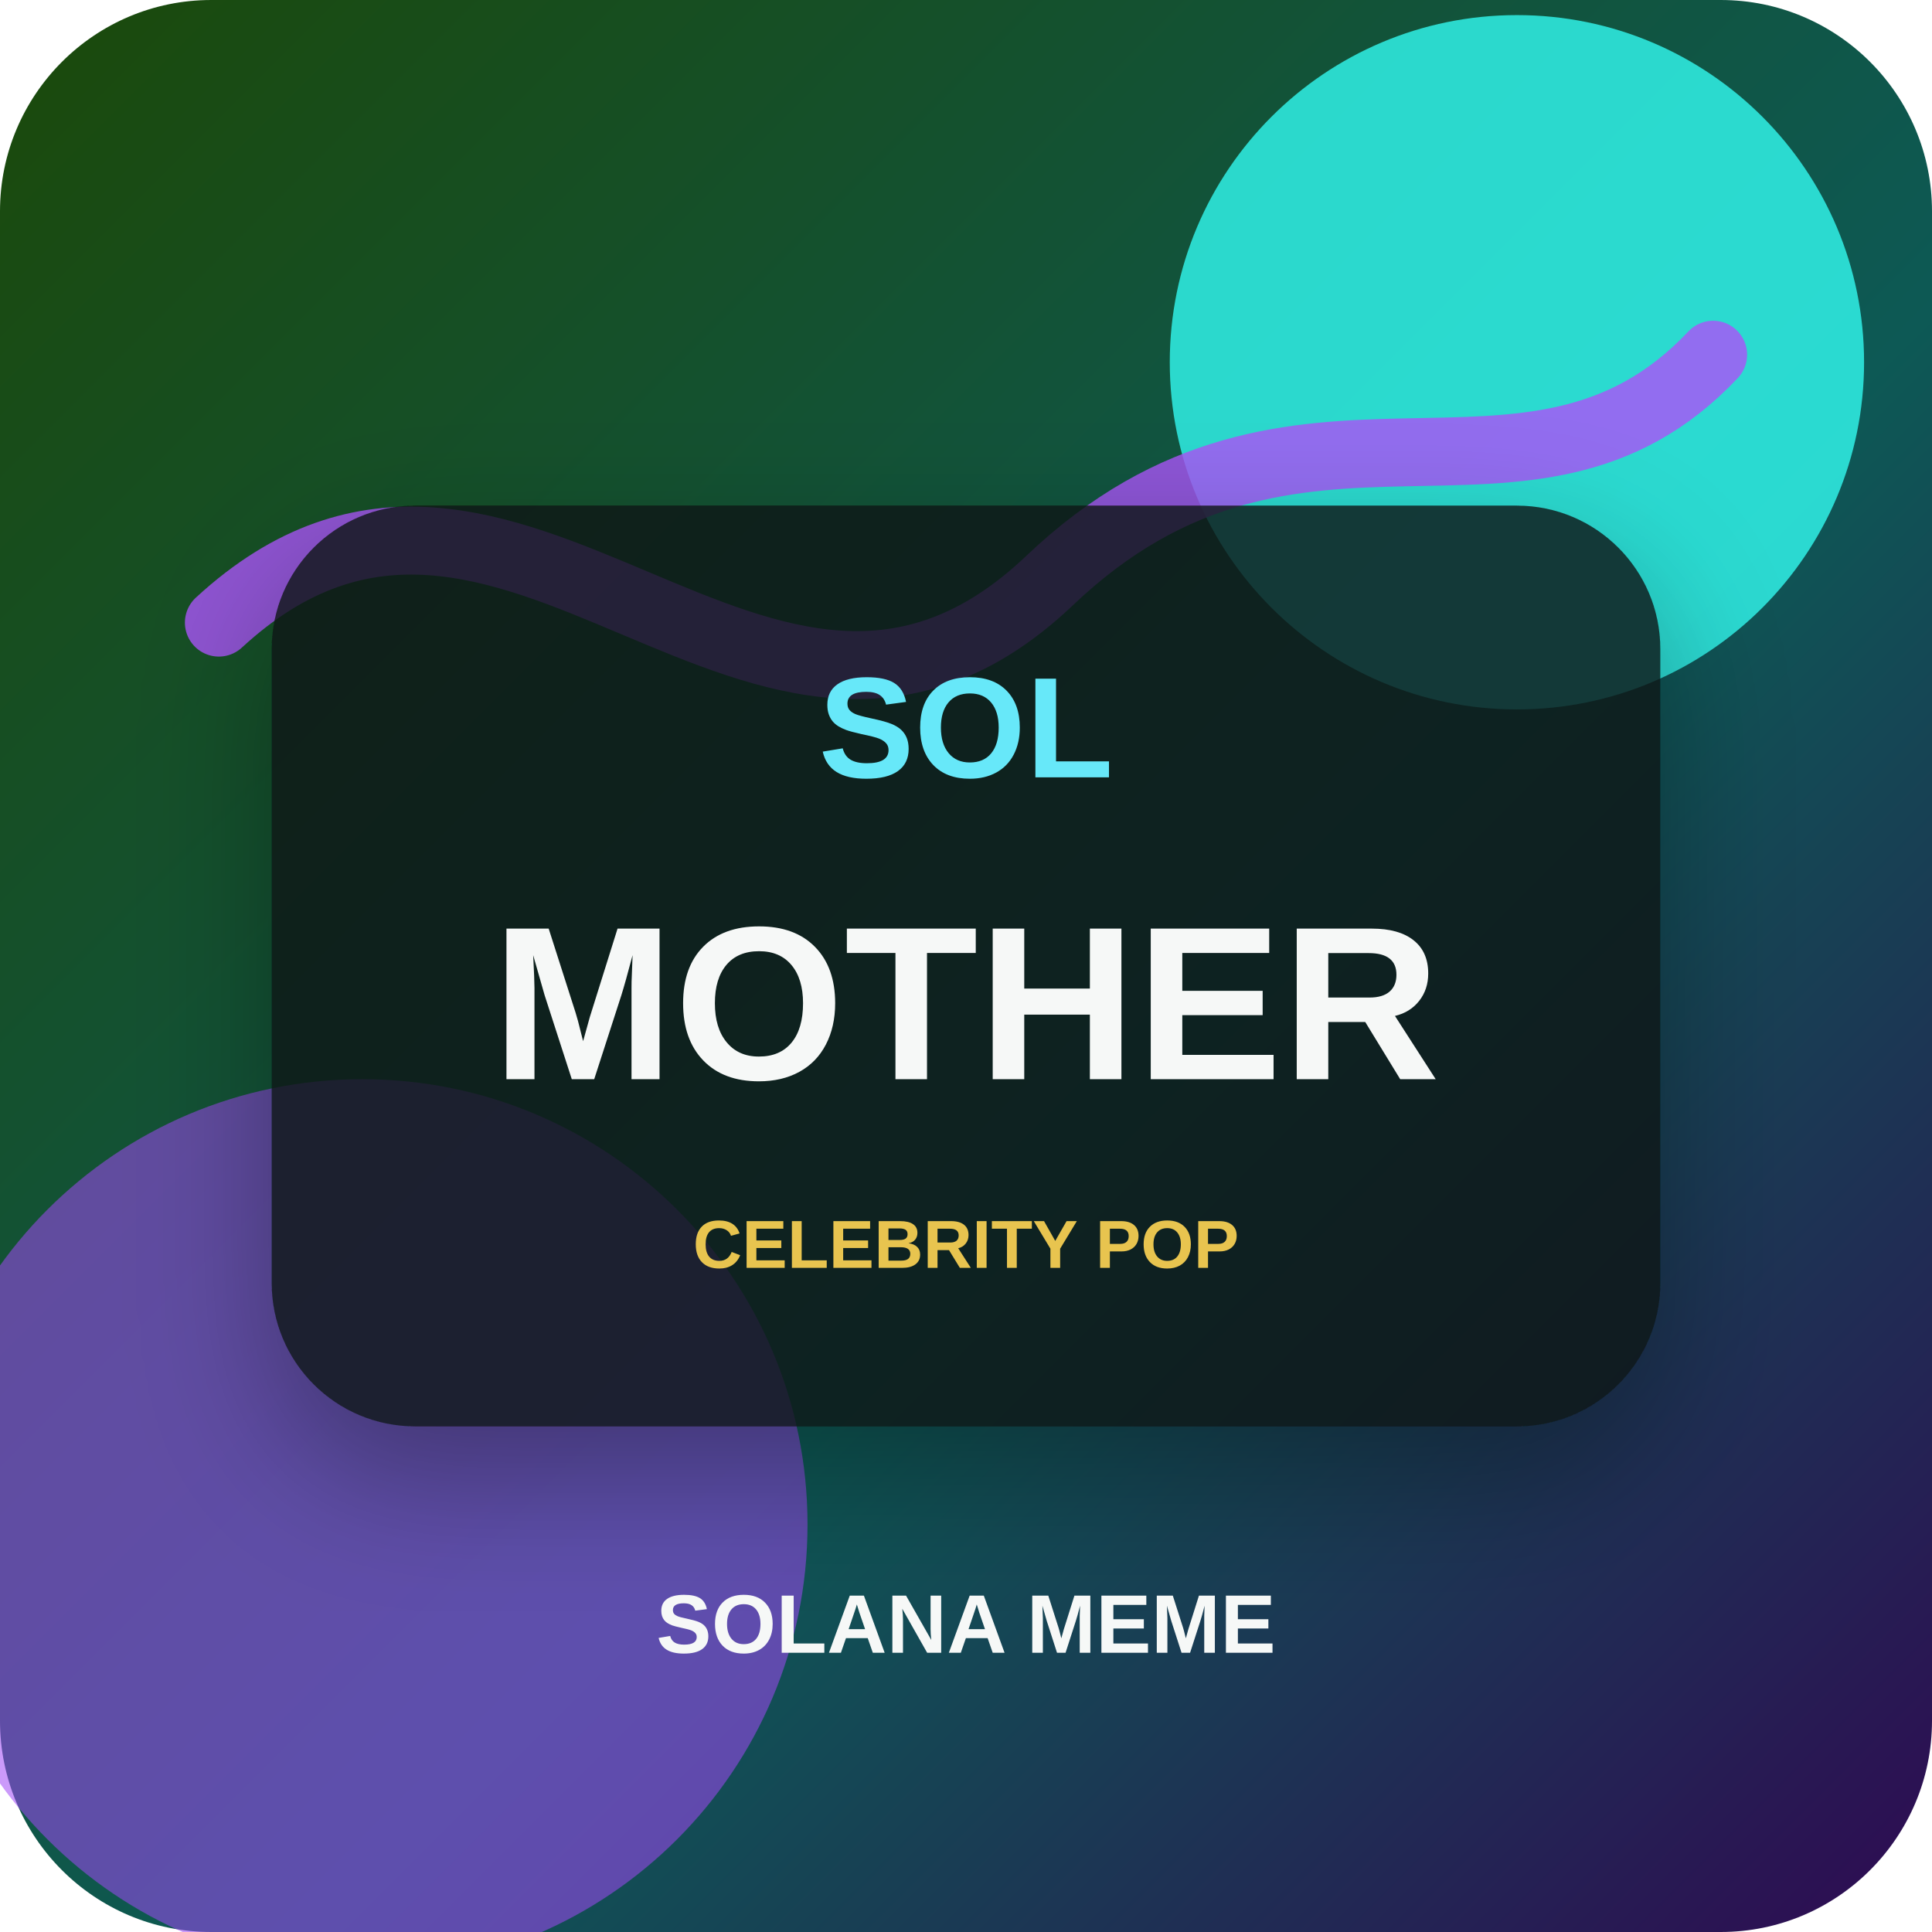
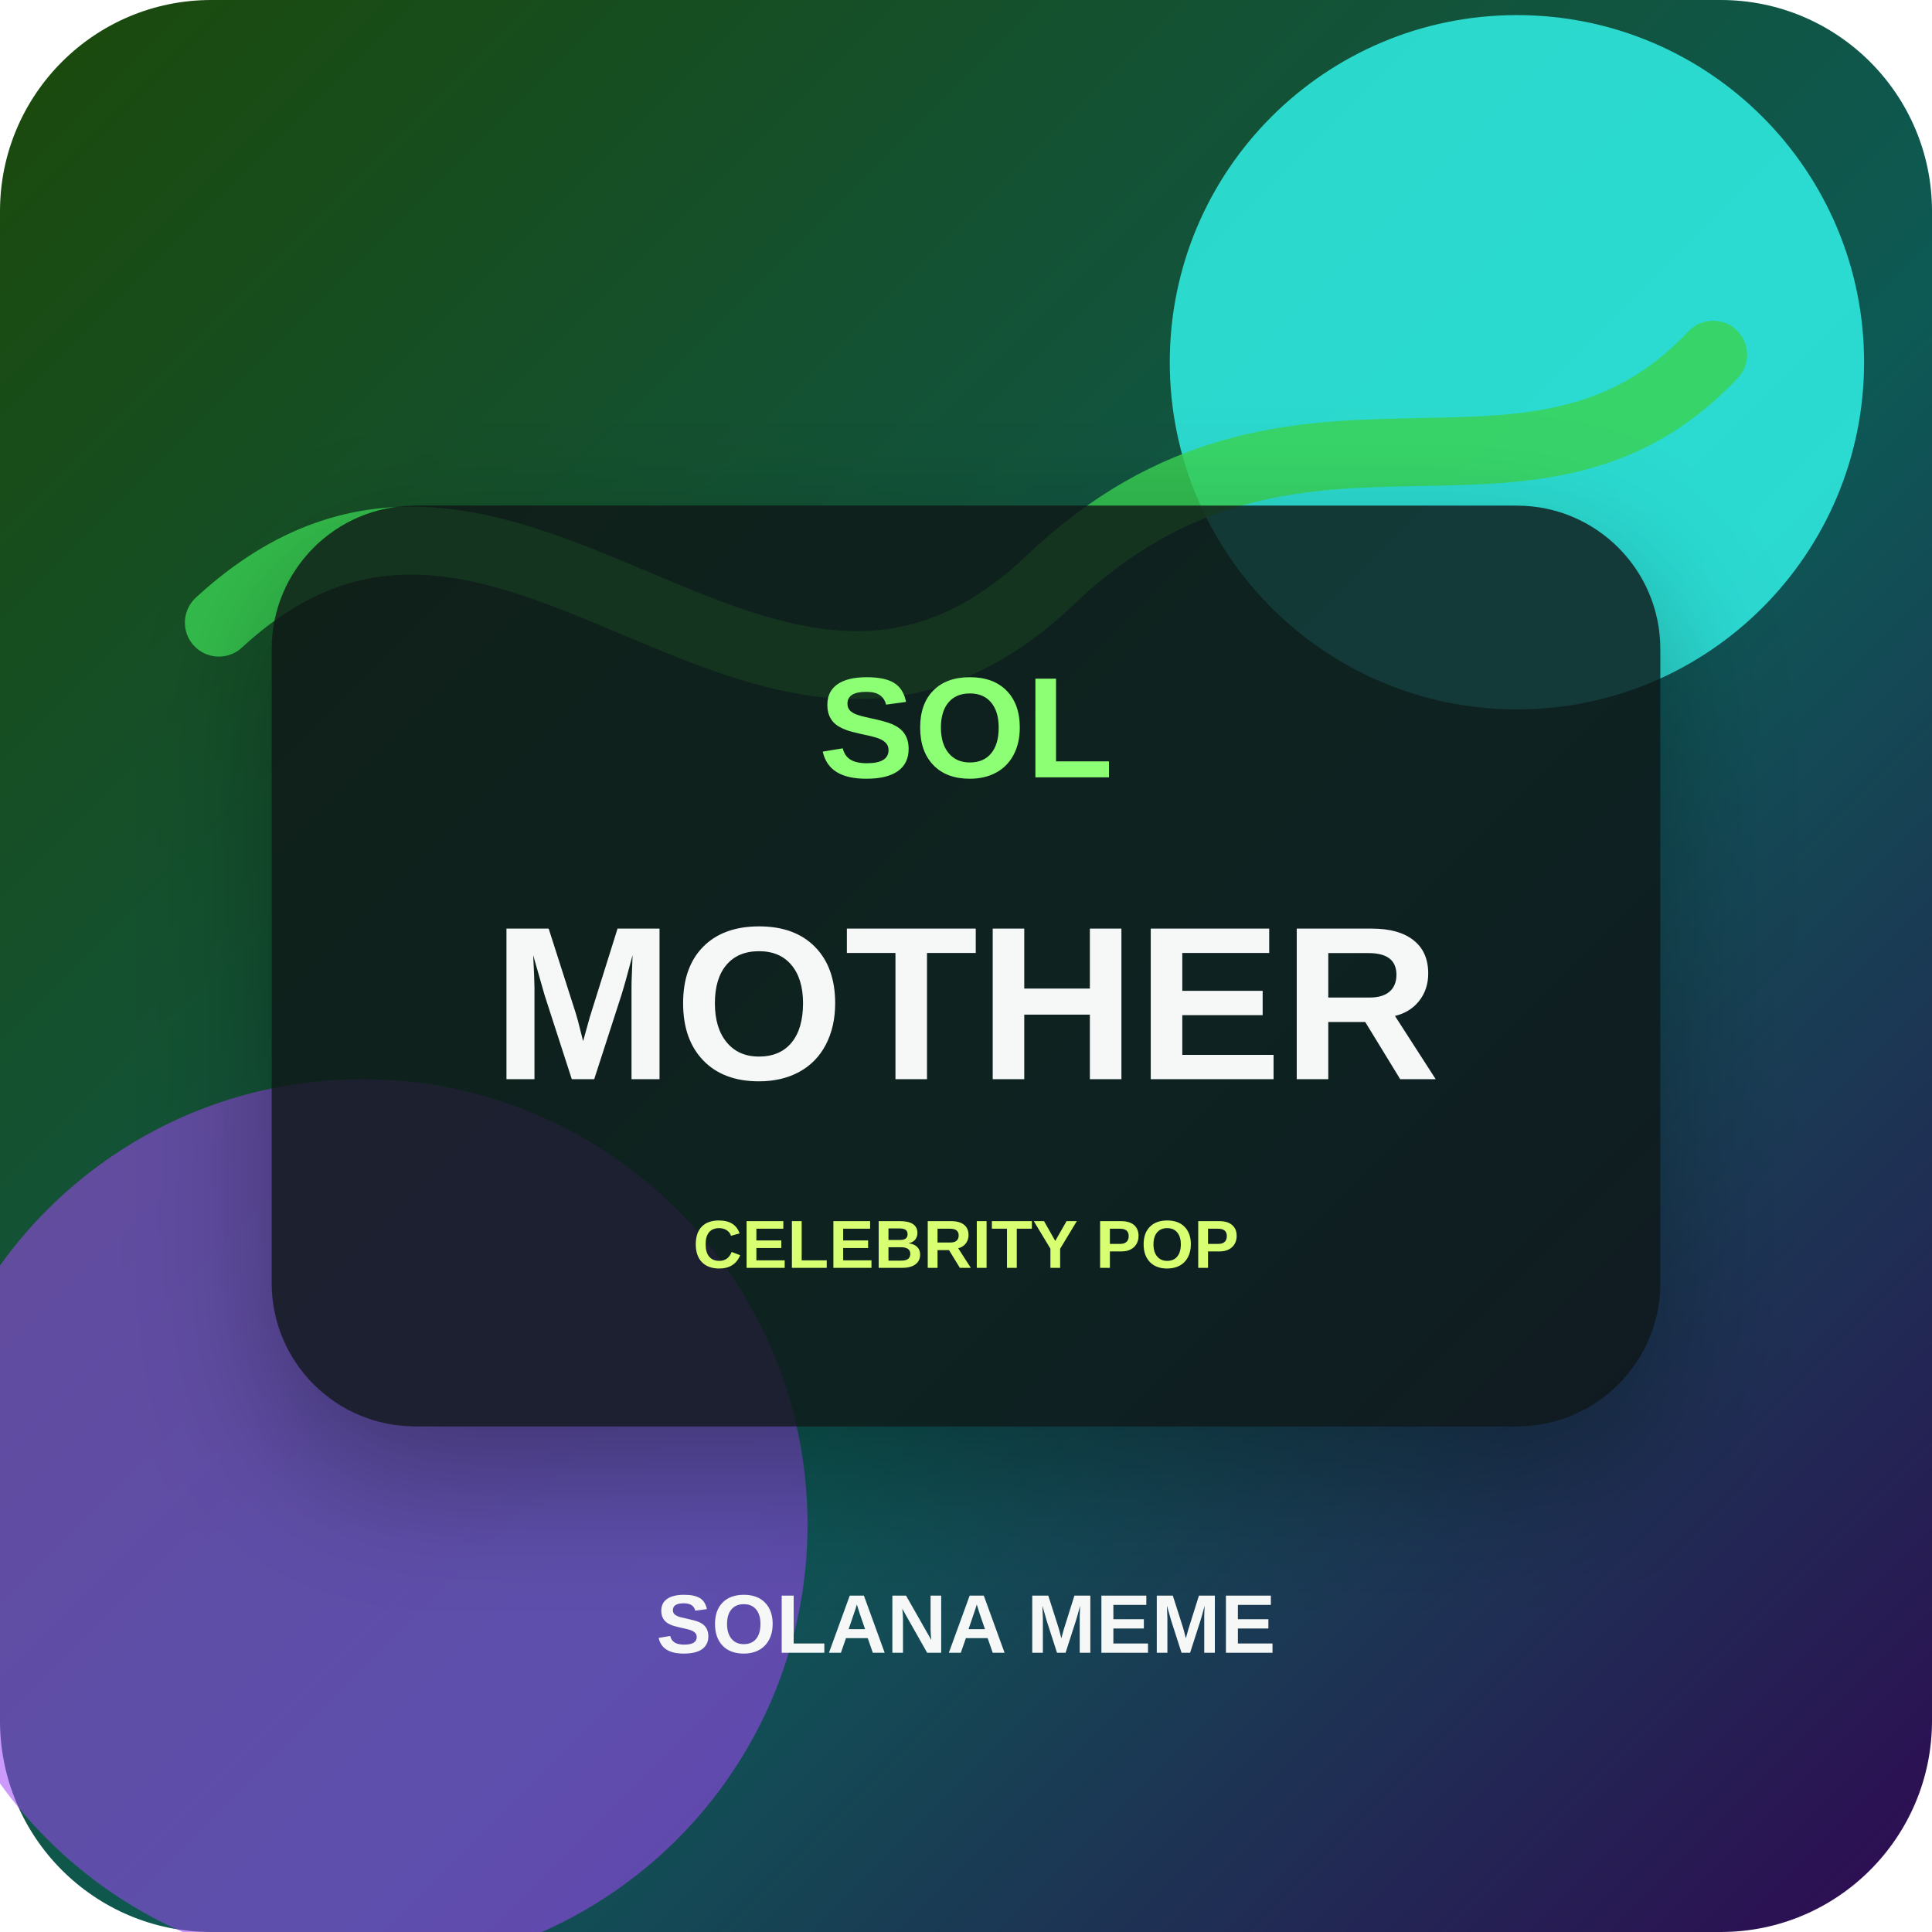
<svg xmlns="http://www.w3.org/2000/svg" viewBox="0 0 512 512" role="img" aria-label="Mother Iggy token art">
  <defs>
    <linearGradient id="bg" x1="0" y1="0" x2="1" y2="1">
      <stop offset="0" stop-color="hsl(103 78% 16%)" />
      <stop offset="0.58" stop-color="hsl(177 74% 20%)" />
      <stop offset="1" stop-color="hsl(271 80% 18%)" />
    </linearGradient>
    <filter id="shadow" x="-20%" y="-20%" width="140%" height="140%">
      <feDropShadow dx="0" dy="14" stdDeviation="18" flood-color="#000" flood-opacity=".38" />
    </filter>
  </defs>
  <rect width="512" height="512" rx="56" fill="url(#bg)" />
  <circle cx="402" cy="96" r="92" fill="hsl(177 92% 58%)" opacity=".82" />
  <circle cx="96" cy="404" r="118" fill="hsl(271 90% 62%)" opacity=".55" />
-   <path d="M58 165 C135 94 202 226 278 154 C344 91 405 146 454 94" fill="none" stroke="#a855f7" stroke-width="18" stroke-linecap="round" opacity=".82" />
+   <path d="M58 165 C135 94 202 226 278 154 C344 91 405 146 454 94" fill="none" stroke="#39d353" stroke-width="18" stroke-linecap="round" opacity=".82" />
  <rect x="72" y="134" width="368" height="244" rx="38" fill="#0f1412" opacity=".82" filter="url(#shadow)" />
-   <text x="256" y="206" text-anchor="middle" font-family="Arial, Helvetica, sans-serif" font-size="38" font-weight="900" fill="#67e8f9">SOL</text>
+   <text x="256" y="206" text-anchor="middle" font-family="Arial, Helvetica, sans-serif" font-size="38" font-weight="900" fill="#8dff75">SOL</text>
  <text x="256" y="286" text-anchor="middle" font-family="Arial, Helvetica, sans-serif" font-size="58" font-weight="900" fill="#f6f8f7">MOTHER</text>
-   <text x="256" y="336" text-anchor="middle" font-family="Arial, Helvetica, sans-serif" font-size="18" font-weight="800" fill="#e8c44f">CELEBRITY POP</text>
+   <text x="256" y="336" text-anchor="middle" font-family="Arial, Helvetica, sans-serif" font-size="18" font-weight="800" fill="#d8ff72">CELEBRITY POP</text>
  <text x="256" y="438" text-anchor="middle" font-family="Arial, Helvetica, sans-serif" font-size="22" font-weight="900" fill="#f6f8f7">SOLANA MEME</text>
</svg>
